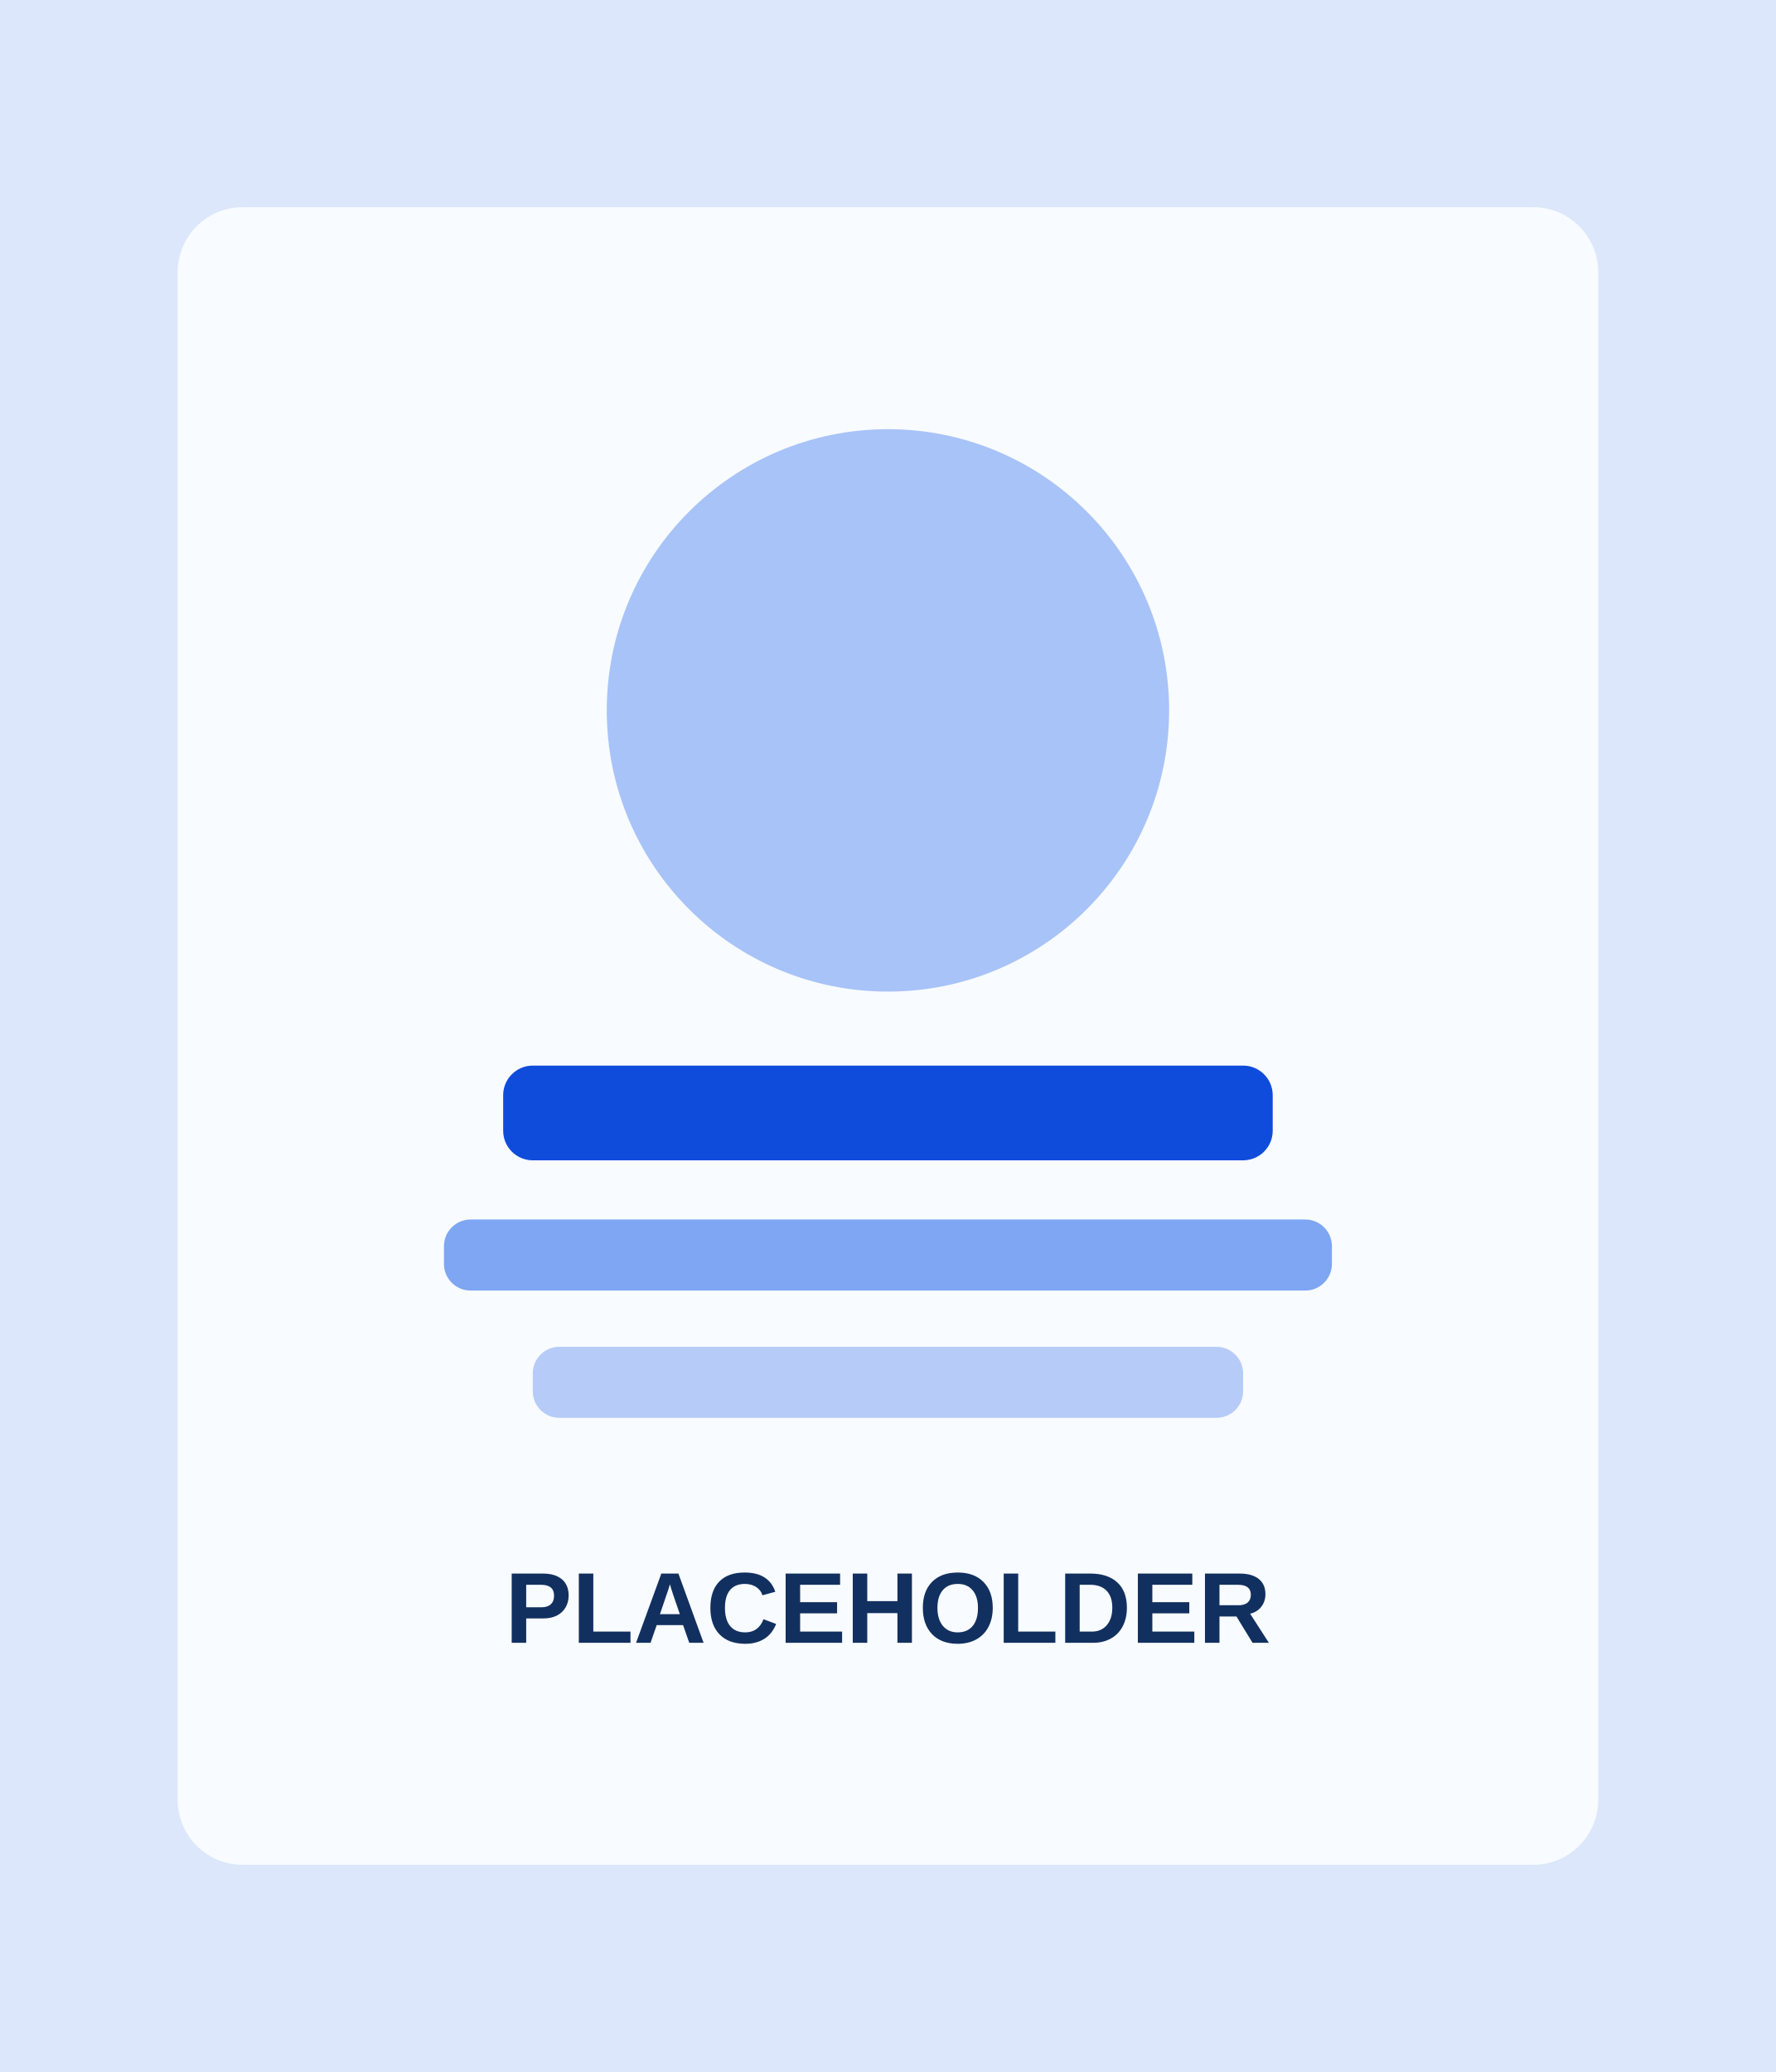
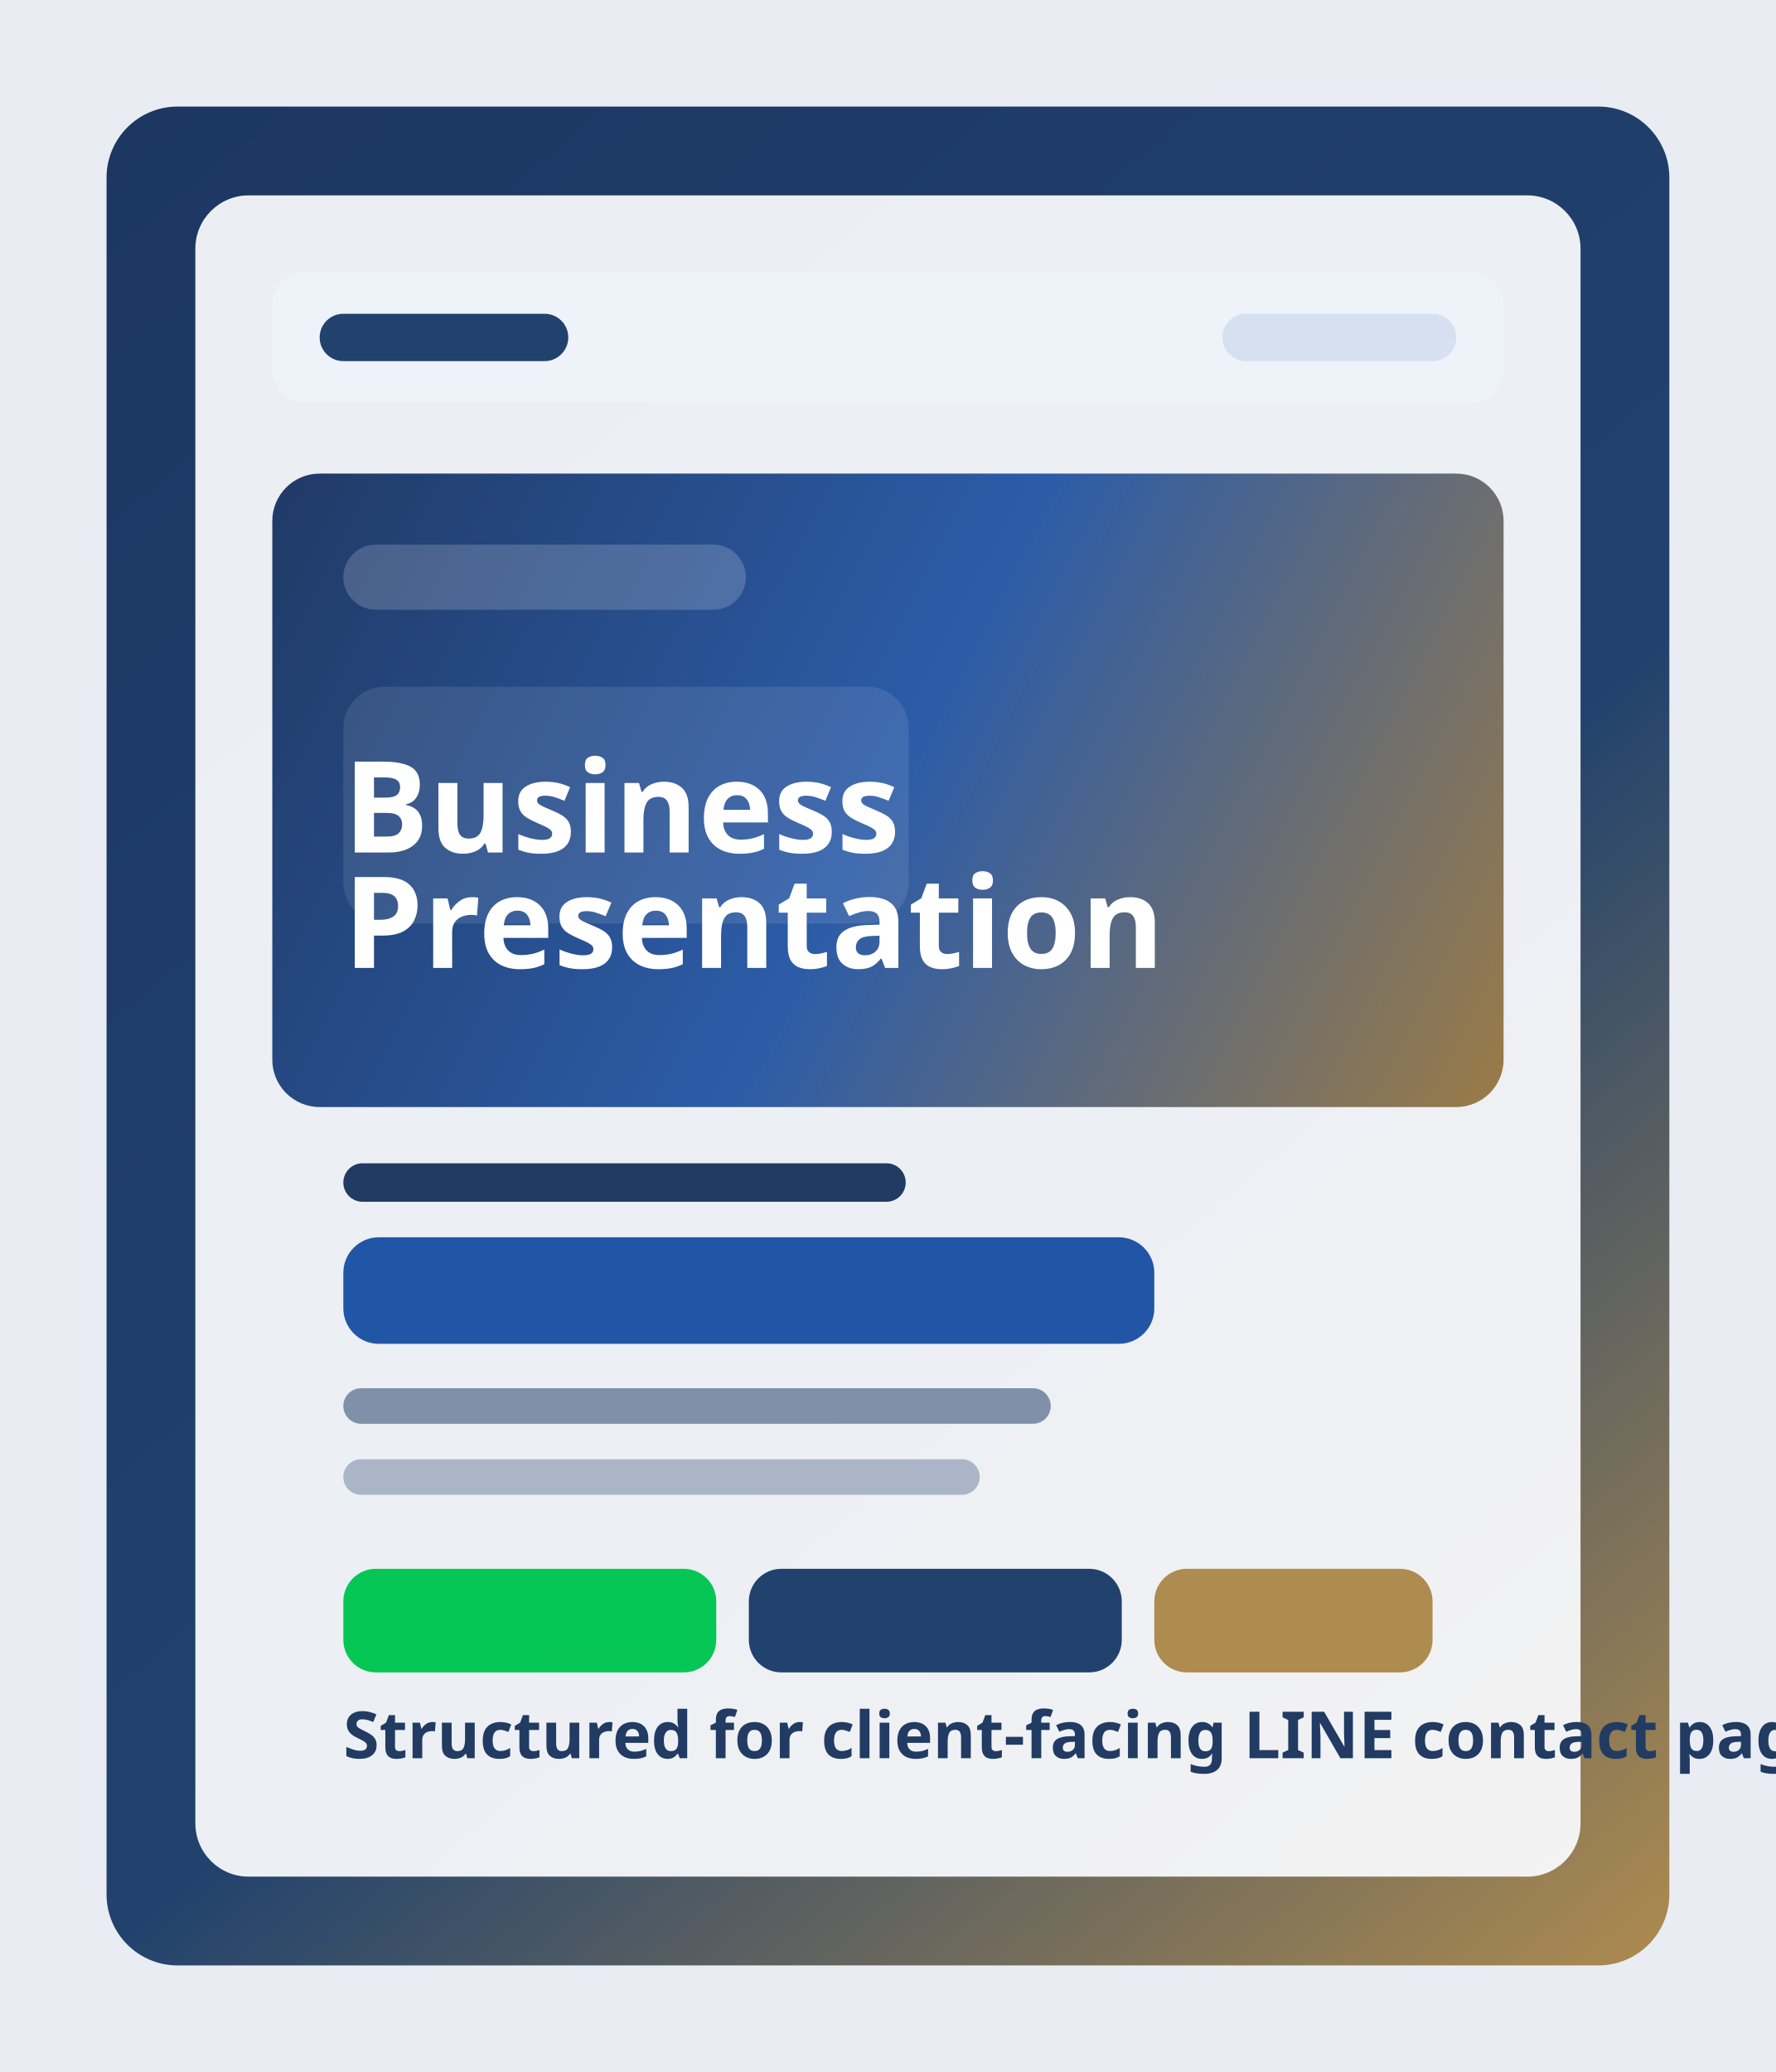
<svg xmlns="http://www.w3.org/2000/svg" width="1200" height="1400" viewBox="0 0 1200 1400" fill="none">
-   <rect width="1200" height="1400" fill="#DCE7FB" />
-   <rect x="120" y="140" width="960" height="1120" rx="44" fill="#F8FBFF" />
-   <circle cx="600" cy="480" r="190" fill="#A8C3F8" />
-   <rect x="340" y="720" width="520" height="64" rx="20" fill="#0F4CDB" />
-   <rect x="300" y="824" width="600" height="48" rx="18" fill="#7EA6F2" />
-   <rect x="360" y="910" width="480" height="48" rx="18" fill="#B6CBF8" />
-   <text x="600" y="1110" text-anchor="middle" fill="#12305F" font-size="68" font-family="Arial, sans-serif" font-weight="700">PLACEHOLDER</text>
+   <rect width="1200" height="1400" fill="#E9EDF3" />
+   <rect x="72" y="72" width="1056" height="1256" rx="48" fill="url(#panel)" />
+   <rect x="132" y="132" width="936" height="1136" rx="36" fill="#F8FAFD" fill-opacity="0.94" />
+   <rect x="184" y="184" width="832" height="88" rx="22" fill="#EEF3FA" />
+   <rect x="216" y="212" width="168" height="32" rx="16" fill="#21426D" />
+   <rect x="826" y="212" width="158" height="32" rx="16" fill="#D6E0F0" />
+   <rect x="184" y="320" width="832" height="428" rx="32" fill="url(#hero)" />
+   <rect x="232" y="368" width="272" height="44" rx="22" fill="white" fill-opacity="0.18" />
+   <rect x="232" y="464" width="382" height="160" rx="28" fill="white" fill-opacity="0.1" />
+   <rect x="232" y="786" width="380" height="26" rx="13" fill="#213B63" />
+   <rect x="232" y="836" width="548" height="72" rx="24" fill="#2156A6" />
+   <rect x="232" y="938" width="478" height="24" rx="12" fill="#7F90A8" />
+   <rect x="232" y="986" width="430" height="24" rx="12" fill="#AAB6C8" />
+   <rect x="232" y="1060" width="252" height="70" rx="22" fill="#06C755" />
+   <rect x="506" y="1060" width="252" height="70" rx="22" fill="#21426D" />
+   <rect x="780" y="1060" width="188" height="70" rx="22" fill="#AE8B4F" />
+   <text x="232" y="576" fill="white" font-size="86" font-family="Aptos, Noto Sans TC, sans-serif" font-weight="700">Business</text>
+   <text x="232" y="654" fill="white" font-size="86" font-family="Aptos, Noto Sans TC, sans-serif" font-weight="700">Presentation</text>
+   <text x="232" y="1188" fill="#213B63" font-size="44" font-family="Aptos, Noto Sans TC, sans-serif" font-weight="600">Structured for client-facing LINE contact pages</text>
+   <defs>
+     <linearGradient id="panel" x1="72" y1="72" x2="1128" y2="1328" gradientUnits="userSpaceOnUse">
+       <stop stop-color="#1B3762" />
+       <stop offset="0.58" stop-color="#21426D" />
+       <stop offset="1" stop-color="#AE8B4F" />
+     </linearGradient>
+     <linearGradient id="hero" x1="184" y1="320" x2="1016" y2="748" gradientUnits="userSpaceOnUse">
+       <stop stop-color="#203A66" />
+       <stop offset="0.5" stop-color="#2C5CA8" />
+       <stop offset="1" stop-color="#9B7B47" />
+     </linearGradient>
+   </defs>
</svg>
